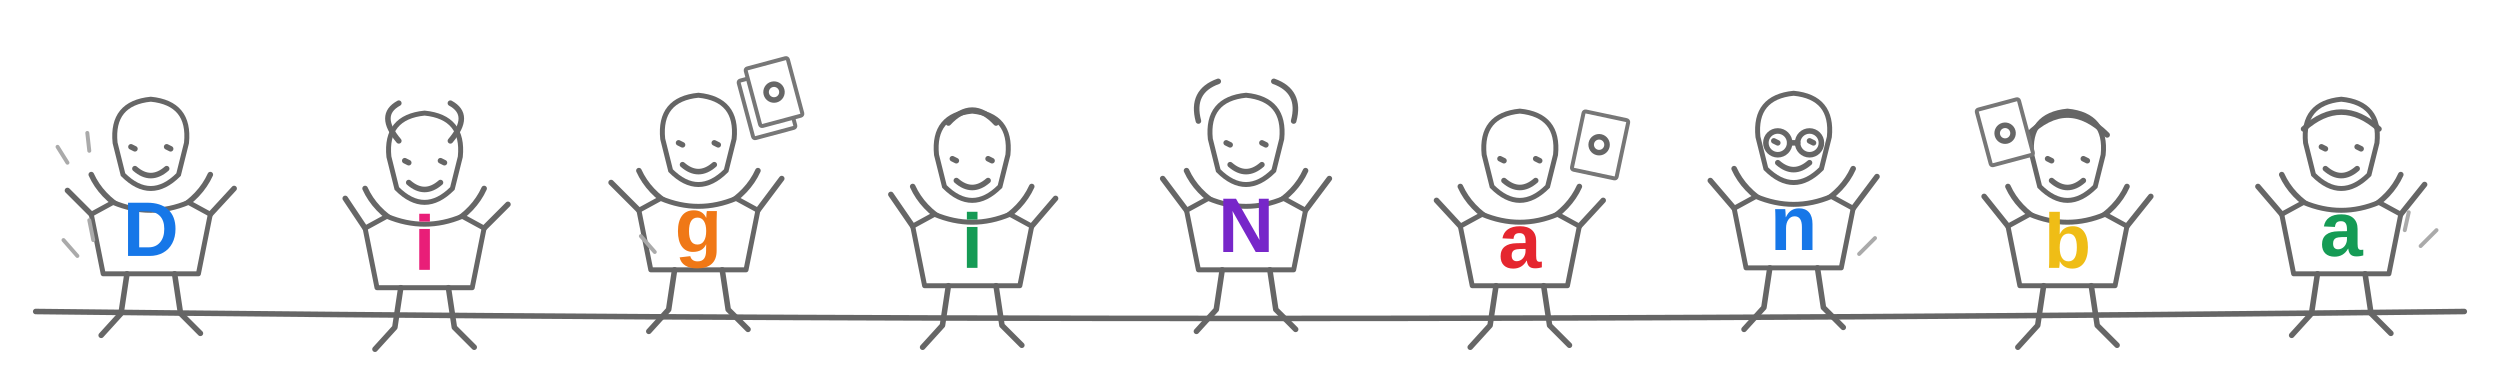
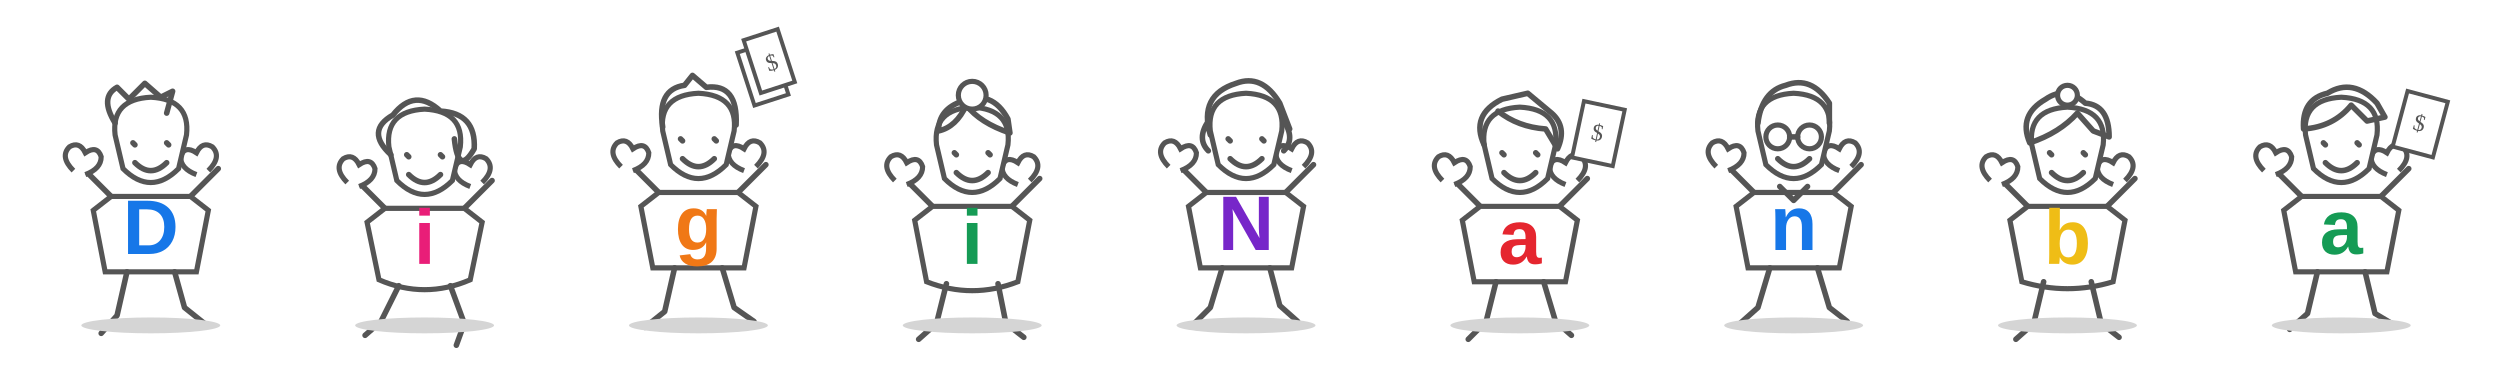
- <svg xmlns="http://www.w3.org/2000/svg" viewBox="0 0 1260 190" role="img" aria-labelledby="title desc">
+ <svg xmlns="http://www.w3.org/2000/svg" viewBox="0 0 1260 190" role="img" aria-labelledby="t d">
  <defs>
-     <style>
- .line{fill:none;stroke:#666;stroke-width:2.8;stroke-linecap:round;stroke-linejoin:round}.shirt{fill:#fff;stroke:#666;stroke-width:2.5;stroke-linejoin:round}.face{fill:#fff;stroke:#666;stroke-width:2.5}.letter{font:900 39px Arial,sans-serif;text-anchor:middle}.cash{fill:#fff;stroke:#777;stroke-width:2;stroke-linejoin:round}.motion{fill:none;stroke:#aaa;stroke-width:2;stroke-linecap:round}
- </style>
-     <g id="person">
-       <path class="line" d="M-13 46 Q-25 39 -30 28 M13 46 Q25 39 30 28" />
-       <path class="shirt" d="M-19 42 L-30 48 L-24 78 L24 78 L30 48 L19 42 Q0 50 -19 42Z" />
-       <path class="line" d="M-12 78 L-15 98 L-25 109 M12 78 L15 98 L25 108" />
-       <path class="face" d="M-18 12 Q-20 -8 0 -10 Q20 -8 18 12 L14 28 Q0 42 -14 28Z" />
-       <path class="line" d="M-10 14 l2 1 M8 14 l2 1 M-8 25 Q0 32 8 25" />
+     <style>.i{fill:none;stroke:#555;stroke-width:2.8;stroke-linecap:round;stroke-linejoin:round}.s{fill:#fff;stroke:#555;stroke-width:2.6}.l{font:900 39px Arial,sans-serif;text-anchor:middle}.c{fill:#fff;stroke:#555;stroke-width:2}.p{transform-box:fill-box;transform-origin:center bottom;animation:b 1.18s ease-in-out infinite}.p:nth-of-type(2){animation-delay:-.2s}.p:nth-of-type(3){animation-delay:-.4s}.p:nth-of-type(4){animation-delay:-.1s}.p:nth-of-type(5){animation-delay:-.6s}.p:nth-of-type(6){animation-delay:-.3s}.p:nth-of-type(7){animation-delay:-.75s}.p:nth-of-type(8){animation-delay:-.25s}.p:nth-of-type(9){animation-delay:-.5s}@keyframes b{0%,100%{translate:0 0}40%{translate:0 -13px}62%{translate:0 -3px}}@media(prefers-reduced-motion:reduce){.p{animation:none}}</style>
+     <g id="arms">
+       <path class="i" d="M-20 39L-34 25M20 39L34 25" />
+       <path class="s" d="M-39 26q-7-7-2-12q5-3 8 3q6-4 8 2q0 6-8 9m62-2q7-7 2-12q-5-3-8 3q-6-4-8 2q0 6 8 9" />
+     </g>
+     <g id="face">
+       <path class="s" d="M-18 8Q-20-10 0-11Q20-10 18 8L14 25Q0 39-14 25Z" />
+       <path class="i" d="M-9 12l1 1m16-1l1 1M-8 22Q0 30 8 22" />
    </g>
  </defs>
-   <rect width="1260" height="190" fill="#fff" />
-   <path class="line" d="M18 157 Q630 164 1242 157" />
-   <g transform="translate(76 60)">
-     <animateTransform attributeName="transform" type="translate" values="76 60;76 47;76 60;76 54;76 60" dur="1.15s" repeatCount="indefinite" />
-     <use href="#person" />
-     <path class="line" d="M-30 48 L-42 36 M30 48 L42 35" />
-     <path class="motion" d="M-42 22 l-5 -8 M-31 16 l-1 -9" />
-     <text class="letter" x="0" y="69" fill="#1677e8">D</text>
+   <rect width="1260" height="190" fill="white" />
+   <g class="p" transform="translate(76 60)">
+     <use href="#arms" />
+     <path class="s" d="M-20 39L-29 46L-23 77L23 77L29 46L20 39Z" />
+     <use href="#face" />
+     <path class="i" d="M-18 2q-8-13 1-18l6 6l8-8l8 7l6-3l-3 11M-12 77L-17 99L-25 108M12 77L17 95L27 103" />
+     <text class="l" y="68" fill="#1677e8">D</text>
  </g>
-   <g transform="translate(214 67)">
-     <animateTransform attributeName="transform" type="translate" values="214 67;214 53;214 67;214 61;214 67" dur="1.28s" begin=".13s" repeatCount="indefinite" />
-     <use href="#person" />
-     <path class="line" d="M-30 48 L-40 33 M30 48 L42 36" />
-     <path class="line" d="M-13 4 Q-24 -9 -13 -15 M13 4 Q24 -9 13 -15" />
-     <text class="letter" x="0" y="69" fill="#e91e78">i</text>
+   <g class="p" transform="translate(214 66)">
+     <use href="#arms" />
+     <path class="s" d="M-20 39L-29 46L-23 75Q0 85 23 75L29 46L20 39Z" />
+     <use href="#face" />
+     <path class="i" d="M-17 12Q-30 0-16-8Q-5-22 8-10Q26-9 25 9Q17 23 15 4M-13 78L-22 96L-30 103M13 78L20 97L16 108" />
+     <text class="l" y="67" fill="#e91e78">i</text>
  </g>
-   <g transform="translate(352 58)">
-     <animateTransform attributeName="transform" type="translate" values="352 58;352 43;352 58;352 51;352 58" dur="1.08s" begin=".27s" repeatCount="indefinite" />
-     <use href="#person" />
-     <path class="line" d="M-30 48 L-44 34 M30 48 L42 32" />
-     <g transform="translate(34 4) rotate(-15)">
-       <rect class="cash" x="-8" y="-24" width="22" height="30" rx="1" />
-       <rect class="cash" x="-3" y="-29" width="22" height="30" rx="1" />
-       <circle class="line" cx="8" cy="-14" r="4" />
+   <g class="p" transform="translate(352 58)">
+     <use href="#arms" />
+     <path class="s" d="M-20 39L-29 46L-23 77L23 77L29 46L20 39Z" />
+     <use href="#face" />
+     <path class="i" d="M-18 6Q-21-13-7-15L-3-20L4-14Q20-16 19 5M-12 77L-17 99L-27 107M12 77L18 97L28 104" />
+     <g transform="translate(34 -13) rotate(-18)">
+       <rect class="c" x="-8" y="-22" width="18" height="28" />
+       <rect class="c" x="-3" y="-27" width="18" height="28" />
+       <text x="4" y="-8" font-size="12" fill="#555">$</text>
    </g>
-     <text class="letter" x="0" y="69" fill="#f07816">g</text>
+     <text class="l" y="68" fill="#f07816">g</text>
  </g>
-   <g transform="translate(490 66)">
-     <animateTransform attributeName="transform" type="translate" values="490 66;490 52;490 66;490 60;490 66" dur="1.22s" begin=".08s" repeatCount="indefinite" />
-     <use href="#person" />
-     <path class="line" d="M-30 48 L-41 32 M30 48 L42 34" />
-     <path class="line" d="M-12 -4 Q0 -17 12 -4" />
-     <text class="letter" x="0" y="69" fill="#159b55">i</text>
+   <g class="p" transform="translate(490 65)">
+     <use href="#arms" />
+     <path class="s" d="M-20 39L-29 46L-23 77Q0 86 23 77L29 46L20 39Z" />
+     <use href="#face" />
+     <path class="i" d="M-17 1Q-17-10-5-14Q10-20 18-5L19 2Q4-3-3-12Q-8-1-17 1M-13 78L-18 98L-27 106M13 78L17 98L26 105" />
+     <circle class="s" cx="0" cy="-17" r="7" />
+     <text class="l" y="68" fill="#159b55">i</text>
  </g>
-   <g transform="translate(628 58)">
-     <animateTransform attributeName="transform" type="translate" values="628 58;628 42;628 58;628 50;628 58" dur="1.18s" begin=".32s" repeatCount="indefinite" />
-     <use href="#person" />
-     <path class="line" d="M-30 48 L-42 32 M30 48 L42 32" />
-     <path class="line" d="M-24 3 Q-28 -12 -14 -17 M24 3 Q28 -12 14 -17" />
-     <text class="letter" x="0" y="69" fill="#7726c9">N</text>
+   <g class="p" transform="translate(628 58)">
+     <use href="#arms" />
+     <path class="s" d="M-20 39L-29 46L-23 77L23 77L29 46L20 39Z" />
+     <use href="#face" />
+     <path class="i" d="M-18 10Q-24-10-5-16Q8-21 17-6L22 7M-19 3Q-25 12-19 18M19 3Q25 12 19 18M-12 77L-18 97L-26 105M12 77L17 96L26 104" />
+     <text class="l" y="68" fill="#7726c9">N</text>
  </g>
-   <g transform="translate(766 66)">
-     <animateTransform attributeName="transform" type="translate" values="766 66;766 51;766 66;766 59;766 66" dur="1.3s" begin=".21s" repeatCount="indefinite" />
-     <use href="#person" />
-     <path class="line" d="M-30 48 L-42 35 M30 48 L42 35" />
-     <g transform="translate(35 11) rotate(12)">
-       <rect class="cash" x="-7" y="-20" width="23" height="30" rx="1" />
-       <circle class="line" cx="4" cy="-5" r="4" />
+   <g class="p" transform="translate(766 65)">
+     <use href="#arms" />
+     <path class="s" d="M-20 39L-29 46L-23 77L23 77L29 46L20 39Z" />
+     <use href="#face" />
+     <path class="i" d="M-18 8Q-25-7-9-15L4-18L16-8Q24-1 19 10L13 0Q-1-1-11-9M-12 77L-17 97L-26 106M12 77L18 97L26 104" />
+     <g transform="translate(35 7) rotate(12)">
+       <rect class="c" x="-7" y="-20" width="21" height="29" />
+       <text x="0" y="-2" font-size="12" fill="#555">$</text>
    </g>
-     <text class="letter" x="0" y="69" fill="#e5262f">a</text>
+     <text class="l" y="68" fill="#e5262f">a</text>
  </g>
-   <g transform="translate(904 57)">
-     <animateTransform attributeName="transform" type="translate" values="904 57;904 42;904 57;904 51;904 57" dur="1.12s" begin=".4s" repeatCount="indefinite" />
-     <use href="#person" />
-     <circle class="line" cx="-8" cy="15" r="6" />
-     <circle class="line" cx="8" cy="15" r="6" />
-     <path class="line" d="M-2 15 H2" />
-     <path class="line" d="M-30 48 L-42 34 M30 48 L42 32" />
-     <text class="letter" x="0" y="69" fill="#1677e8">n</text>
+   <g class="p" transform="translate(904 58)">
+     <use href="#arms" />
+     <path class="s" d="M-20 39L-29 46L-23 77L23 77L29 46L20 39Z" />
+     <use href="#face" />
+     <path class="i" d="M-18 4Q-16-12-4-15Q9-20 18-6L18 4M-7 36L0 43L7 36M-12 77L-18 97L-27 105M12 77L18 97L27 104" />
+     <circle class="s" cx="-8" cy="11" r="6" />
+     <circle class="s" cx="8" cy="11" r="6" />
+     <path class="i" d="M-2 11H2" />
+     <text class="l" y="68" fill="#1677e8">n</text>
  </g>
-   <g transform="translate(1042 66)">
-     <animateTransform attributeName="transform" type="translate" values="1042 66;1042 51;1042 66;1042 59;1042 66" dur="1.25s" begin=".17s" repeatCount="indefinite" />
-     <use href="#person" />
-     <path class="line" d="M-30 48 L-42 33 M30 48 L42 33" />
-     <path class="line" d="M-20 2 Q0 -18 20 2" />
-     <g transform="translate(-34 7) rotate(-15)">
-       <rect class="cash" x="-7" y="-20" width="22" height="29" rx="1" />
-       <circle class="line" cx="4" cy="-5" r="4" />
+   <g class="p" transform="translate(1042 65)">
+     <use href="#arms" />
+     <path class="s" d="M-20 39L-29 46L-23 77Q0 84 23 77L29 46L20 39Z" />
+     <use href="#face" />
+     <path class="i" d="M-19 7Q-25-7-11-15Q-1-22 9-13Q21-12 21 4L13 1L5-8Q-4 2-19 7M-12 77L-17 98L-26 106M12 77L17 98L26 105" />
+     <circle class="s" cx="0" cy="-17" r="5" />
+     <text class="l" y="68" fill="#efbd16">b</text>
+   </g>
+   <g class="p" transform="translate(1180 60)">
+     <use href="#arms" />
+     <path class="s" d="M-20 39L-29 46L-23 77L23 77L29 46L20 39Z" />
+     <use href="#face" />
+     <path class="i" d="M-19 5Q-20-10-7-13Q6-21 18-8L22-1L13 1L5-7Q-4 4-19 5M-12 77L-17 98L-26 106M12 77L17 98L27 104" />
+     <g transform="translate(35 7) rotate(15)">
+       <rect class="c" x="-7" y="-20" width="21" height="29" />
+       <text x="0" y="-2" font-size="12" fill="#555">$</text>
    </g>
-     <text class="letter" x="0" y="69" fill="#efbd16">b</text>
+     <text class="l" y="68" fill="#159b55">a</text>
  </g>
-   <g transform="translate(1180 60)">
-     <animateTransform attributeName="transform" type="translate" values="1180 60;1180 45;1180 60;1180 53;1180 60" dur="1.1s" begin=".35s" repeatCount="indefinite" />
-     <use href="#person" />
-     <path class="line" d="M-30 48 L-42 34 M30 48 L42 33" />
-     <path class="line" d="M-19 5 Q0 -12 19 5" />
-     <text class="letter" x="0" y="69" fill="#159b55">a</text>
-   </g>
-   <g class="motion">
-     <path d="M39 129 l-7 -8 M47 121 l-2 -10 M1220 124 l8 -8 M1212 116 l2 -9 M330 127 l-7 -8 M937 128 l8 -8" />
+   <g fill="#d5d5d5">
+     <ellipse cx="76" cy="164" rx="35" ry="4" />
+     <ellipse cx="214" cy="164" rx="35" ry="4" />
+     <ellipse cx="352" cy="164" rx="35" ry="4" />
+     <ellipse cx="490" cy="164" rx="35" ry="4" />
+     <ellipse cx="628" cy="164" rx="35" ry="4" />
+     <ellipse cx="766" cy="164" rx="35" ry="4" />
+     <ellipse cx="904" cy="164" rx="35" ry="4" />
+     <ellipse cx="1042" cy="164" rx="35" ry="4" />
+     <ellipse cx="1180" cy="164" rx="35" ry="4" />
  </g>
</svg>
